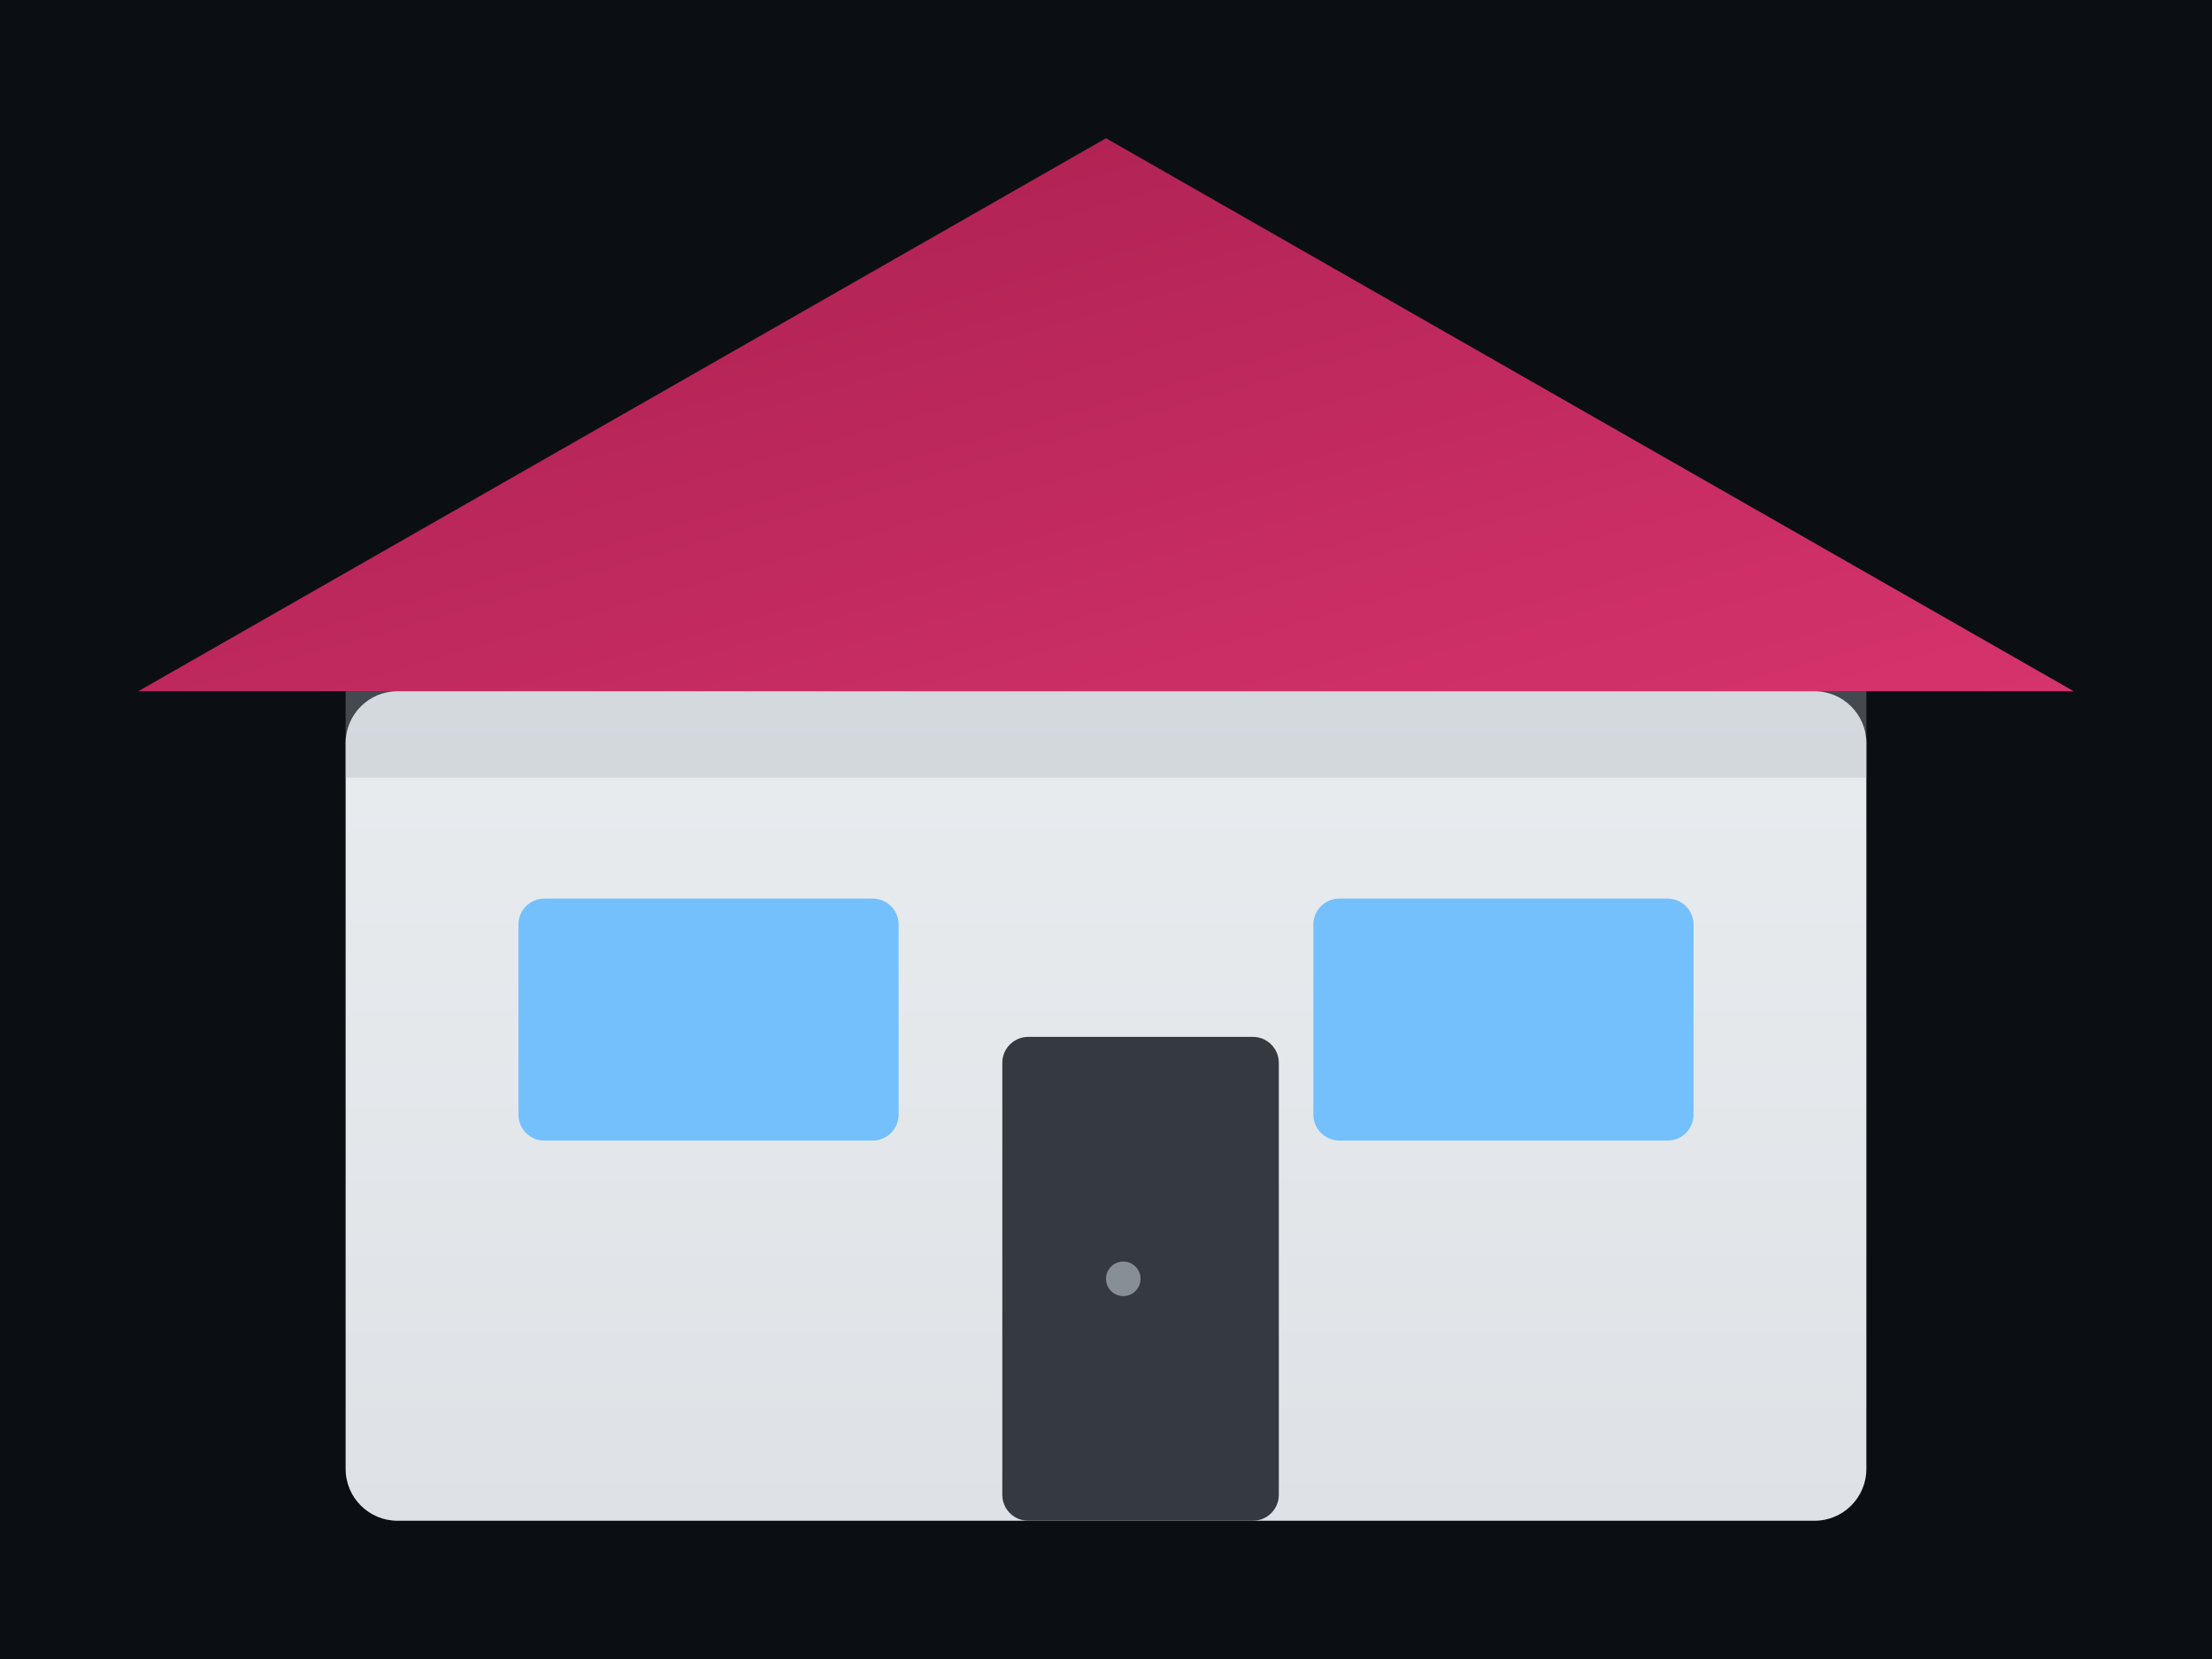
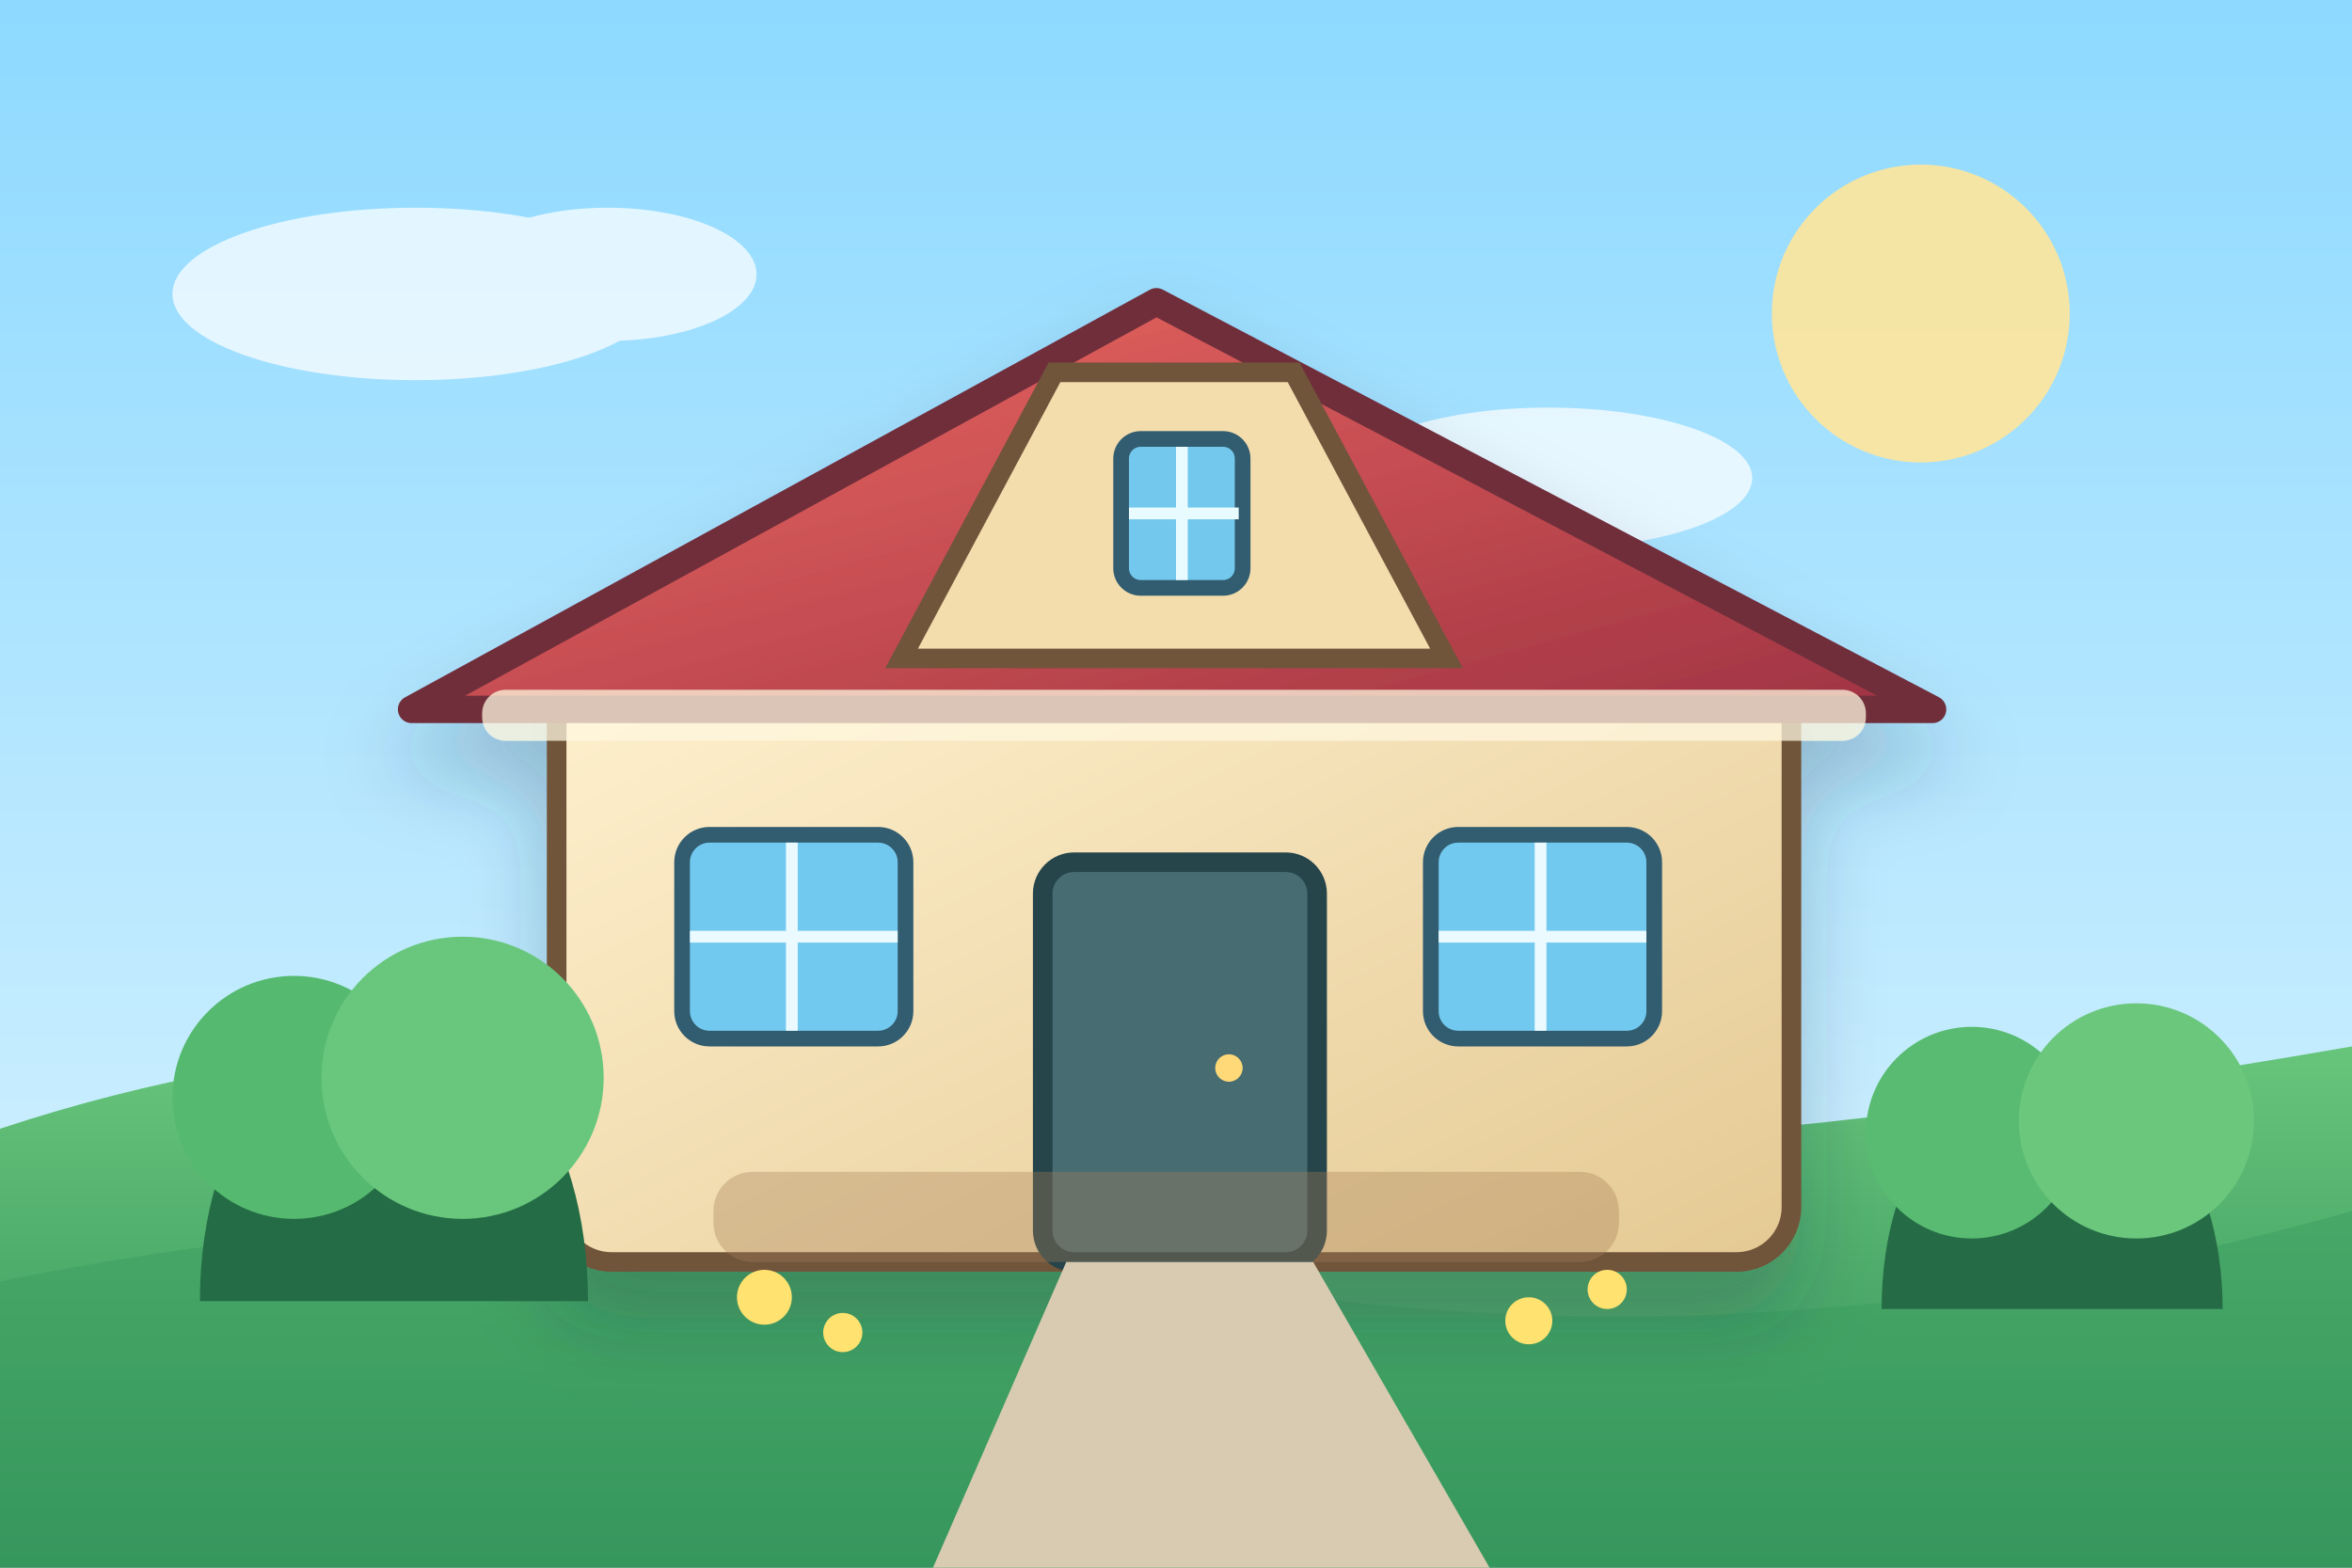
- <svg xmlns="http://www.w3.org/2000/svg" viewBox="0 0 256 192" width="256" height="192">
+ <svg xmlns="http://www.w3.org/2000/svg" viewBox="0 0 600 400" role="img" aria-label="Maison unifamiliale illustrée">
  <defs>
+     <linearGradient id="sky" x1="0" y1="0" x2="0" y2="1">
+       <stop stop-color="#8dd9ff" />
+       <stop offset="1" stop-color="#dff5ff" />
+     </linearGradient>
+     <linearGradient id="grass" x1="0" y1="0" x2="0" y2="1">
+       <stop stop-color="#67c57b" />
+       <stop offset="1" stop-color="#2e8c58" />
+     </linearGradient>
+     <linearGradient id="wall" x1="0" y1="0" x2="1" y2="1">
+       <stop stop-color="#fff1cf" />
+       <stop offset="1" stop-color="#e4c993" />
+     </linearGradient>
    <linearGradient id="roof" x1="0" y1="0" x2="1" y2="1">
-       <stop offset="0%" stop-color="#a61e4d" />
-       <stop offset="100%" stop-color="#d6336c" />
+       <stop stop-color="#ef6a62" />
+       <stop offset="1" stop-color="#9f3343" />
    </linearGradient>
-     <linearGradient id="wall" x1="0" y1="0" x2="0" y2="1">
-       <stop offset="0%" stop-color="#e9ecef" />
-       <stop offset="100%" stop-color="#dee2e6" />
-     </linearGradient>
+     <filter id="shadow" x="-30%" y="-30%" width="160%" height="180%">
+       <feDropShadow dx="0" dy="12" stdDeviation="10" flood-color="#17324a" flood-opacity=".25" />
+     </filter>
  </defs>
-   <rect x="0" y="0" width="256" height="192" fill="#0b0f14" />
-   <g transform="translate(16,16)">
-     <polygon points="112,0 0,64 224,64" fill="url(#roof)" />
-     <rect x="24" y="64" width="176" height="96" rx="6" fill="url(#wall)" />
-     <rect x="44" y="88" width="44" height="28" rx="3" fill="#74c0fc" />
-     <rect x="136" y="88" width="44" height="28" rx="3" fill="#74c0fc" />
-     <rect x="100" y="104" width="32" height="56" rx="3" fill="#343a40" />
-     <rect x="24" y="64" width="176" height="10" fill="#adb5bd" opacity="0.35" />
-     <circle cx="114" cy="132" r="2" fill="#868e96" />
+   <rect width="600" height="400" fill="url(#sky)" />
+   <circle cx="490" cy="80" r="38" fill="#ffe59a" opacity=".9" />
+   <g fill="#fff" opacity=".72">
+     <ellipse cx="106" cy="75" rx="62" ry="22" />
+     <ellipse cx="155" cy="70" rx="38" ry="17" />
+     <ellipse cx="395" cy="122" rx="52" ry="18" />
+   </g>
+   <path d="M0 288 Q115 250 228 281 T600 267 V400 H0Z" fill="url(#grass)" />
+   <path d="M0 327 Q145 297 295 325 T600 309 V400 H0Z" fill="#3c9e60" opacity=".55" />
+   <g filter="url(#shadow)">
+     <rect x="142" y="168" width="315" height="154" rx="14" fill="url(#wall)" stroke="#6f543b" stroke-width="5" />
+     <path d="M105 181 295 77 493 181Z" fill="url(#roof)" stroke="#6f2f3b" stroke-width="7" stroke-linejoin="round" />
+     <path d="M269 95 330 95 369 168 230 168Z" fill="#f3ddad" stroke="#6f543b" stroke-width="5" />
+     <rect x="286" y="112" width="31" height="38" rx="5" fill="#73c8ee" stroke="#315c6f" stroke-width="4" />
+     <path d="M301.5 114v34M288 131h28" stroke="#e8fbff" stroke-width="3" />
+     <rect x="266" y="220" width="70" height="102" rx="8" fill="#476c72" stroke="#25444b" stroke-width="5" />
+     <rect x="310" y="269" width="7" height="7" rx="3.5" fill="#ffd978" />
+     <g fill="#72c9ef" stroke="#315c6f" stroke-width="4">
+       <rect x="174" y="213" width="57" height="52" rx="7" />
+       <rect x="365" y="213" width="57" height="52" rx="7" />
+     </g>
+     <g stroke="#eafaff" stroke-width="3">
+       <path d="M202 215v48M176 239h53M393 215v48M367 239h53" />
+     </g>
+     <rect x="123" y="176" width="353" height="13" rx="6" fill="#fff7df" opacity=".75" />
+     <rect x="182" y="299" width="231" height="23" rx="10" fill="#a67d55" opacity=".35" />
+   </g>
+   <g>
+     <path d="M51 332c0-45 25-74 50-74s49 29 49 74" fill="#246c45" />
+     <circle cx="75" cy="280" r="31" fill="#55b96f" />
+     <circle cx="118" cy="275" r="36" fill="#69c77d" />
+     <path d="M480 334c0-38 21-63 43-63s44 25 44 63" fill="#256c46" />
+     <circle cx="503" cy="289" r="27" fill="#58bb71" />
+     <circle cx="545" cy="286" r="30" fill="#6ac77c" />
+   </g>
+   <path d="M272 322 238 400h142l-45-78Z" fill="#d8cbb1" />
+   <g fill="#ffe26f">
+     <circle cx="195" cy="331" r="7" />
+     <circle cx="215" cy="340" r="5" />
+     <circle cx="390" cy="337" r="6" />
+     <circle cx="410" cy="329" r="5" />
  </g>
</svg>
